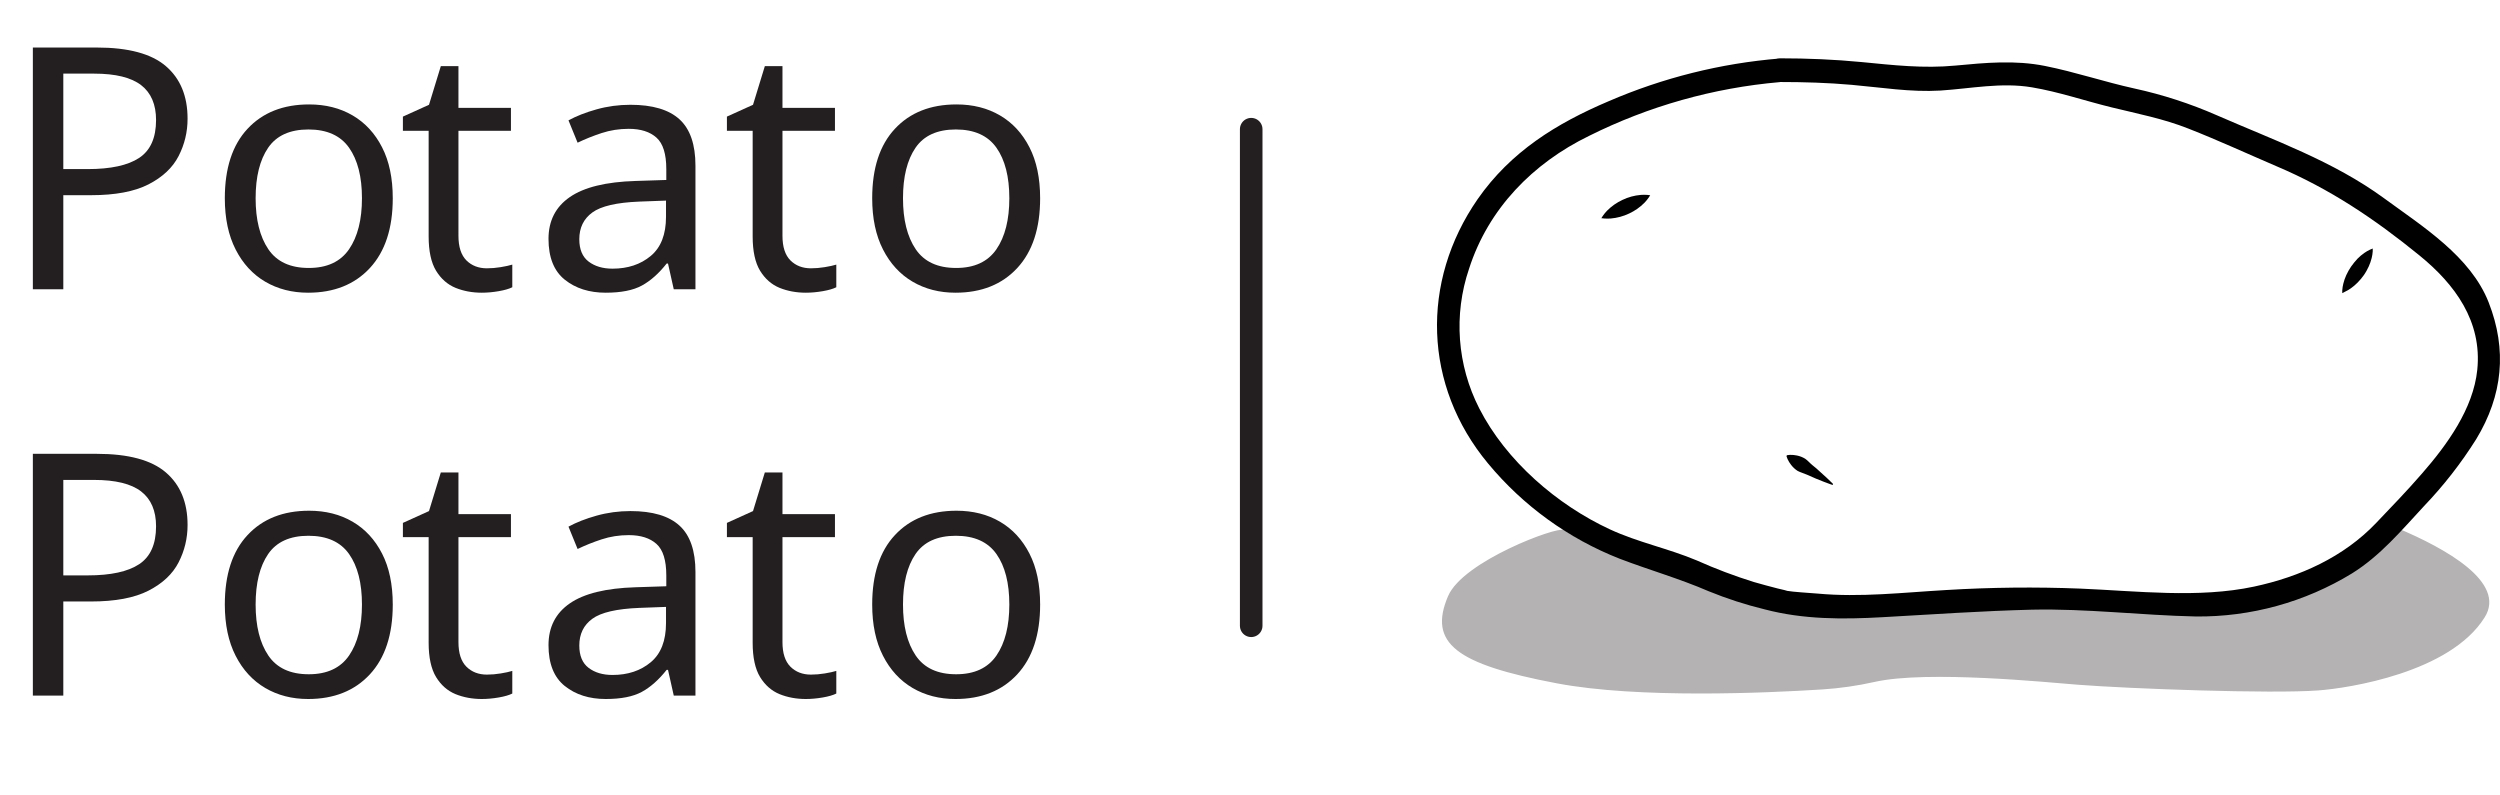
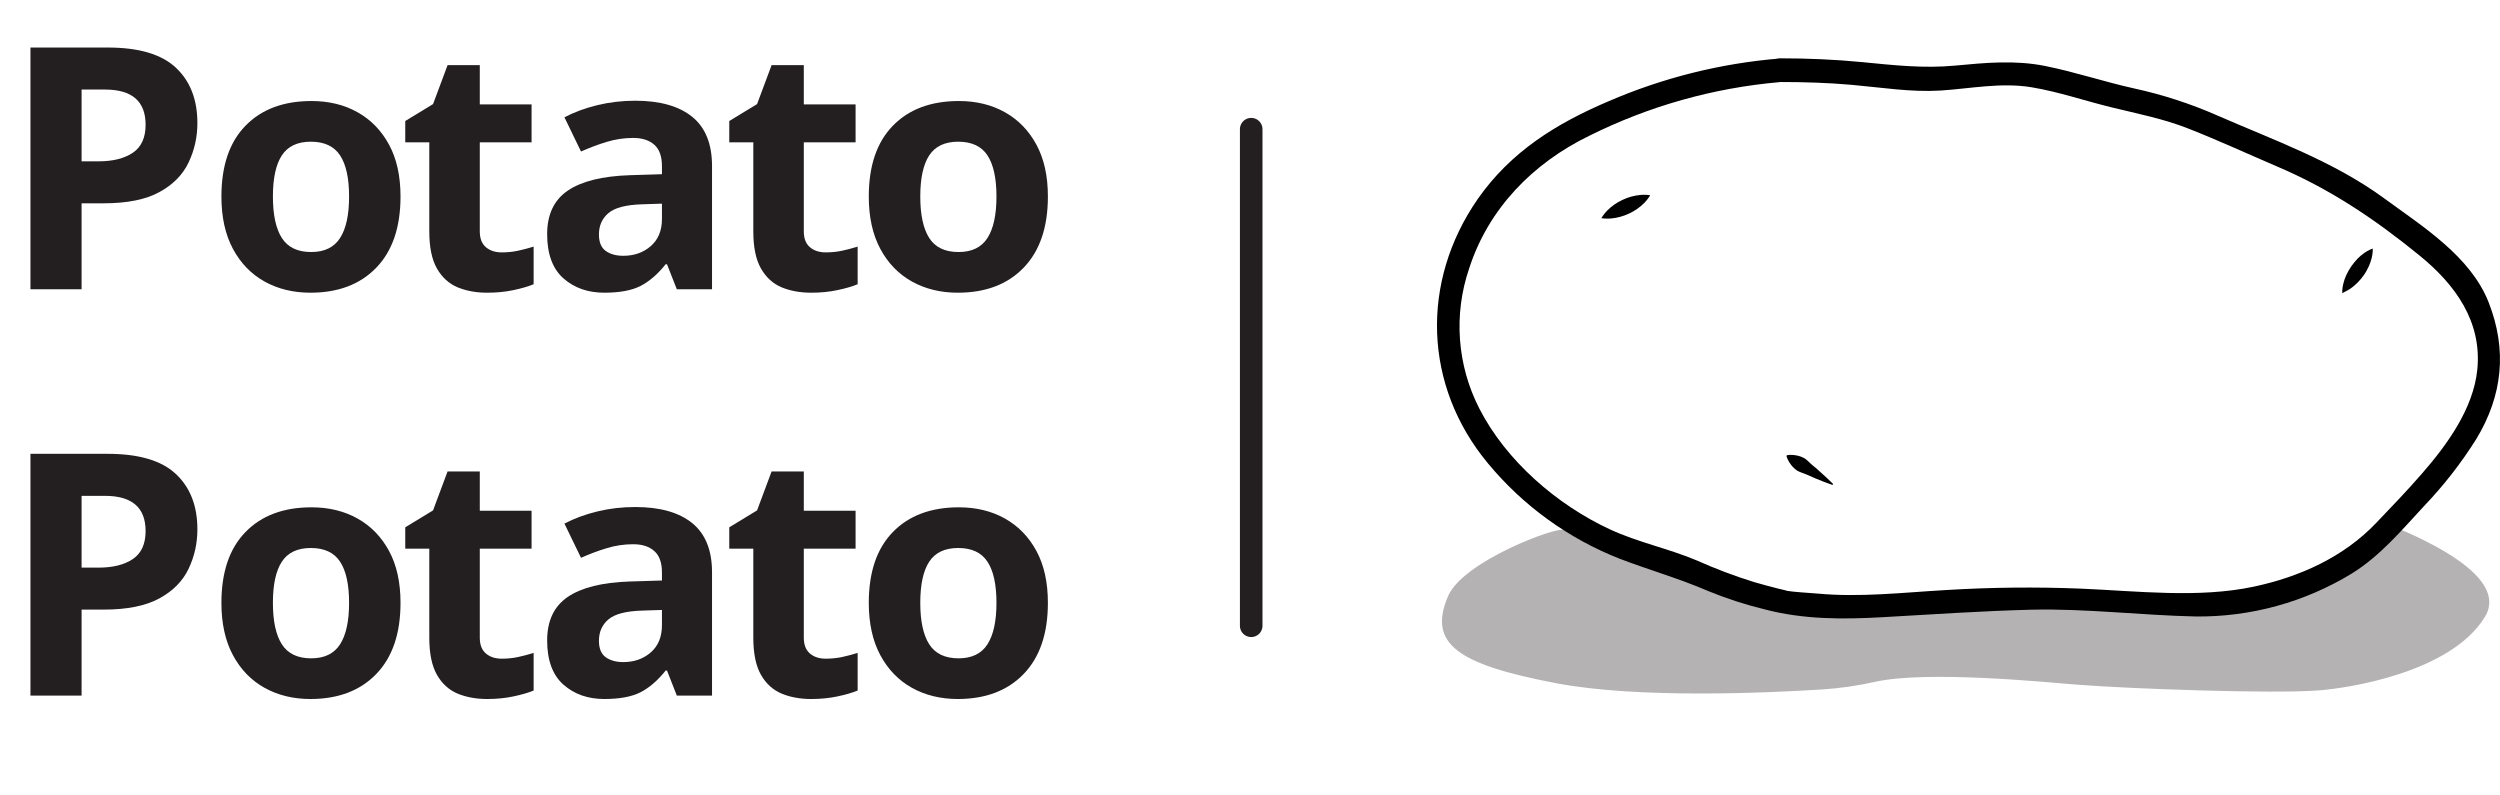
<svg xmlns="http://www.w3.org/2000/svg" viewBox="0 0 664.54 211.27">
  <defs>
-     <style>.cls-1{isolation:isolate;}.cls-2{fill:#b4b2b2;stroke:#b4b2b2;stroke-width:0.41px;mix-blend-mode:multiply;}.cls-2,.cls-6{stroke-miterlimit:10;}.cls-3{fill:#010101;}.cls-4{font-size:90px;fill:#231f20;font-family:Akkurat-Bold;src:url('../fonts/Akkurat-Bold.otf')font-weight:700;}.cls-5{letter-spacing:-1px;}.cls-6{fill:none;stroke:#231f20;stroke-linecap:round;stroke-width:6px;}</style>
+     <style>@font-face{font-family:Akkurat-Bold;src:url('../fonts/Akkurat-Bold.otf');}.cls-1{isolation:isolate;}.cls-2{fill:#b4b2b2;stroke:#b4b2b2;stroke-width:0.41px;mix-blend-mode:multiply;}.cls-2,.cls-6{stroke-miterlimit:10;}.cls-3{fill:#010101;}.cls-4{font-size:90px;fill:#231f20;font-family:Akkurat-Bold;font-weight:700;}.cls-5{letter-spacing:-1px;}.cls-6{fill:none;stroke:#231f20;stroke-linecap:round;stroke-width:6px;}</style>
  </defs>
  <g class="cls-1">
    <g id="Layer_1" data-name="Layer 1">
      <path class="cls-2" d="M656.42,154.16h0l-1.57,1.63-0.19.19-0.63.64-0.45.45-0.58.57-0.67.65-0.69.66-0.71.66-0.47.43-0.73.64-0.42.36-1.11.93-0.34.27-0.88.69-0.41.31-1,.73-0.26.19q-0.62.44-1.26,0.86l-0.35.23-1,.63-0.39.23c-0.45.27-.91,0.53-1.37,0.78q-3,1.61-6.13,3-1.25.56-2.53,1.08a78.73,78.73,0,0,1-25.43,5.93q-1.37.07-2.74,0.09H602.7q-2.06,0-4.1-.18c-1.67-.13-3.34-0.23-5-0.31-4.18-.21-8.37-0.3-12.55-0.42l-2.51-.08-2.61-.11c-3.48-.17-7-0.43-10.43-0.59-1.74-.08-3.47-0.14-5.21-0.15q-1.3,0-2.6,0h0c-12.43.28-24.83,1.12-37.25,1.83-4.26.24-8.79,1-13.06,0.65-3.59-.27-7.18-0.66-10.77-1a42.46,42.46,0,0,1-6.51-.89c-3.62-.91-7.25-1.87-10.81-3a30.23,30.23,0,0,1-3-1l-0.37-.13c-3-1.05-5.76-2.44-8.64-3.69-1.83-.8-3.71-1.48-5.6-2.1s-3.8-1.21-5.71-1.8q-2.09-.65-4.15-1.36a80.91,80.91,0,0,1-17-8c-1.55-1-26.59,8.23-30.52,17.49-5.18,12.21,1.83,17.75,28.74,22.85,21.6,4.1,55.55,2.58,70.53,1.63a89.28,89.28,0,0,0,13.91-2c14-3.14,46.16.13,54,.74,13.68,1.07,51.46,2.46,64,1.52,8-.6,34.88-4.71,44-19.3C685.28,168.47,669.16,159.52,656.42,154.16Z" transform="translate(-19.21 -13.57)" />
      <path d="M492.28,35.37c6.41,0,12.73.19,19.12,0.75,7.87,0.69,15.71,2,23.63,1.52,8.09-.53,16.19-2.22,24.28-0.86,7.2,1.21,14.16,3.61,21.24,5.34,6.9,1.69,13.74,3,20.39,5.64,7.88,3.09,15.61,6.66,23.4,10,14.17,6,26.08,14,38,23.71,9.45,7.68,16.69,17.54,15.37,30.4-1.05,10.31-8,19.91-14.69,27.57-3.9,4.5-8.08,8.83-12.19,13.14-8.67,9.1-20.31,14.32-32.47,16.92-14.71,3.15-31.15,1.16-46.19.53a355.44,355.44,0,0,0-35.64.38c-11.41.65-22.83,2-34.22,0.94-2.84-.26-5.77-0.34-8.59-0.79,1.68,0.27-1.58-.47-2-0.57q-3.18-.81-6.34-1.72a136.24,136.24,0,0,1-15.12-5.72c-7.55-3.18-15.64-4.81-23.09-8.26-14.06-6.51-27.63-18.22-34.74-32.14A47.78,47.78,0,0,1,409.71,85c5.14-16,17-28.06,31.88-35.3a140.89,140.89,0,0,1,50.69-14.3c4-.32,4-6.6,0-6.28a144.36,144.36,0,0,0-45.47,11.36c-13.92,5.91-26,13.4-34.8,26-15.25,22-14.43,49.64,2.74,70.28a86.53,86.53,0,0,0,35,25.33c7.85,3,15.83,5.26,23.58,8.61a104.93,104.93,0,0,0,14.93,4.84c10.29,2.72,20.83,2.69,31.36,2.09,13.24-.75,26.46-1.66,39.72-2,14.45-.32,29.09,1.5,43.56,1.81A78.06,78.06,0,0,0,644.39,166c7.54-4.68,13.21-11.49,19.18-17.92a111.38,111.38,0,0,0,13.86-17.78c7.07-11.66,8.25-23.75,3.3-36.36-4.8-12.23-17.58-20.19-27.78-27.66-13.53-9.9-29.31-15.43-44.54-22.1A116,116,0,0,0,586.6,37.1c-8-1.76-15.78-4.4-23.8-6S547,30.25,539,31c-8.46.81-16.5-.11-24.91-0.93-7.27-.7-14.48-1-21.78-1C488.24,29.09,488.23,35.37,492.28,35.37Z" transform="translate(-19.21 -13.57)" />
      <path class="cls-3" d="M444.87,71.59l0.1-.17a5.06,5.06,0,0,1,.29-0.46,11.35,11.35,0,0,1,1.14-1.39,14.21,14.21,0,0,1,4.1-2.87,14,14,0,0,1,4.83-1.32,11.24,11.24,0,0,1,1.8,0,5,5,0,0,1,.54.07l0.19,0-0.1.17a5,5,0,0,1-.29.46,11.24,11.24,0,0,1-1.14,1.39,14,14,0,0,1-4.1,2.87,14.21,14.21,0,0,1-4.83,1.31,11.36,11.36,0,0,1-1.8,0,5.08,5.08,0,0,1-.54-0.07Z" transform="translate(-19.21 -13.57)" />
      <path class="cls-3" d="M506.27,142.46s-0.88-.29-2.15-0.78c-0.64-.25-1.38-0.54-2.17-0.87s-1.61-.7-2.44-1.07-1.74-.6-2.47-1a6.74,6.74,0,0,1-1.72-1.59,7.74,7.74,0,0,1-.95-1.55,4.82,4.82,0,0,1-.27-0.73,0.25,0.25,0,0,1,.18-0.31h0a4.82,4.82,0,0,1,.77-0.08,7.74,7.74,0,0,1,1.81.17,6.74,6.74,0,0,1,2.18.85c0.7,0.47,1.29,1.21,2,1.77s1.4,1.15,2,1.73,1.23,1.1,1.73,1.57c1,0.93,1.65,1.59,1.65,1.59A0.19,0.19,0,0,1,506.27,142.46Z" transform="translate(-19.21 -13.57)" />
      <path class="cls-3" d="M641.82,91.49a5.67,5.67,0,0,1,0-.74,10.2,10.2,0,0,1,.28-1.78,13,13,0,0,1,.78-2.25,15.65,15.65,0,0,1,1.3-2.3c0.26-.36.52-0.73,0.81-1.07a12.47,12.47,0,0,1,.87-1,12.82,12.82,0,0,1,1.82-1.54,10.08,10.08,0,0,1,1.56-.9,5.65,5.65,0,0,1,.68-0.28,5.58,5.58,0,0,1,0,.74,10.1,10.1,0,0,1-.28,1.78,12.82,12.82,0,0,1-.78,2.25,12.5,12.5,0,0,1-.59,1.16c-0.21.39-.46,0.76-0.71,1.14a15.62,15.62,0,0,1-1.68,2,13,13,0,0,1-1.82,1.54,10.15,10.15,0,0,1-1.56.9A5.63,5.63,0,0,1,641.82,91.49Z" transform="translate(-19.21 -13.57)" />
      <text class="cls-4" transform="translate(0 76.9)">
        <tspan class="cls-5">P</tspan>
        <tspan x="54.81" y="0">o</tspan>
        <tspan x="105.66" y="0">t</tspan>
        <tspan x="141.66" y="0">a</tspan>
        <tspan x="191.79" y="0">t</tspan>
        <tspan x="226.89" y="0">o</tspan>
        <tspan class="cls-5" x="0" y="108">P</tspan>
        <tspan x="54.81" y="108">o</tspan>
        <tspan x="105.66" y="108">t</tspan>
        <tspan x="141.66" y="108">a</tspan>
        <tspan x="191.79" y="108">t</tspan>
        <tspan x="226.89" y="108">o</tspan>
      </text>
      <line class="cls-6" x1="332.59" y1="34.34" x2="332.59" y2="166.34" />
    </g>
  </g>
</svg>
